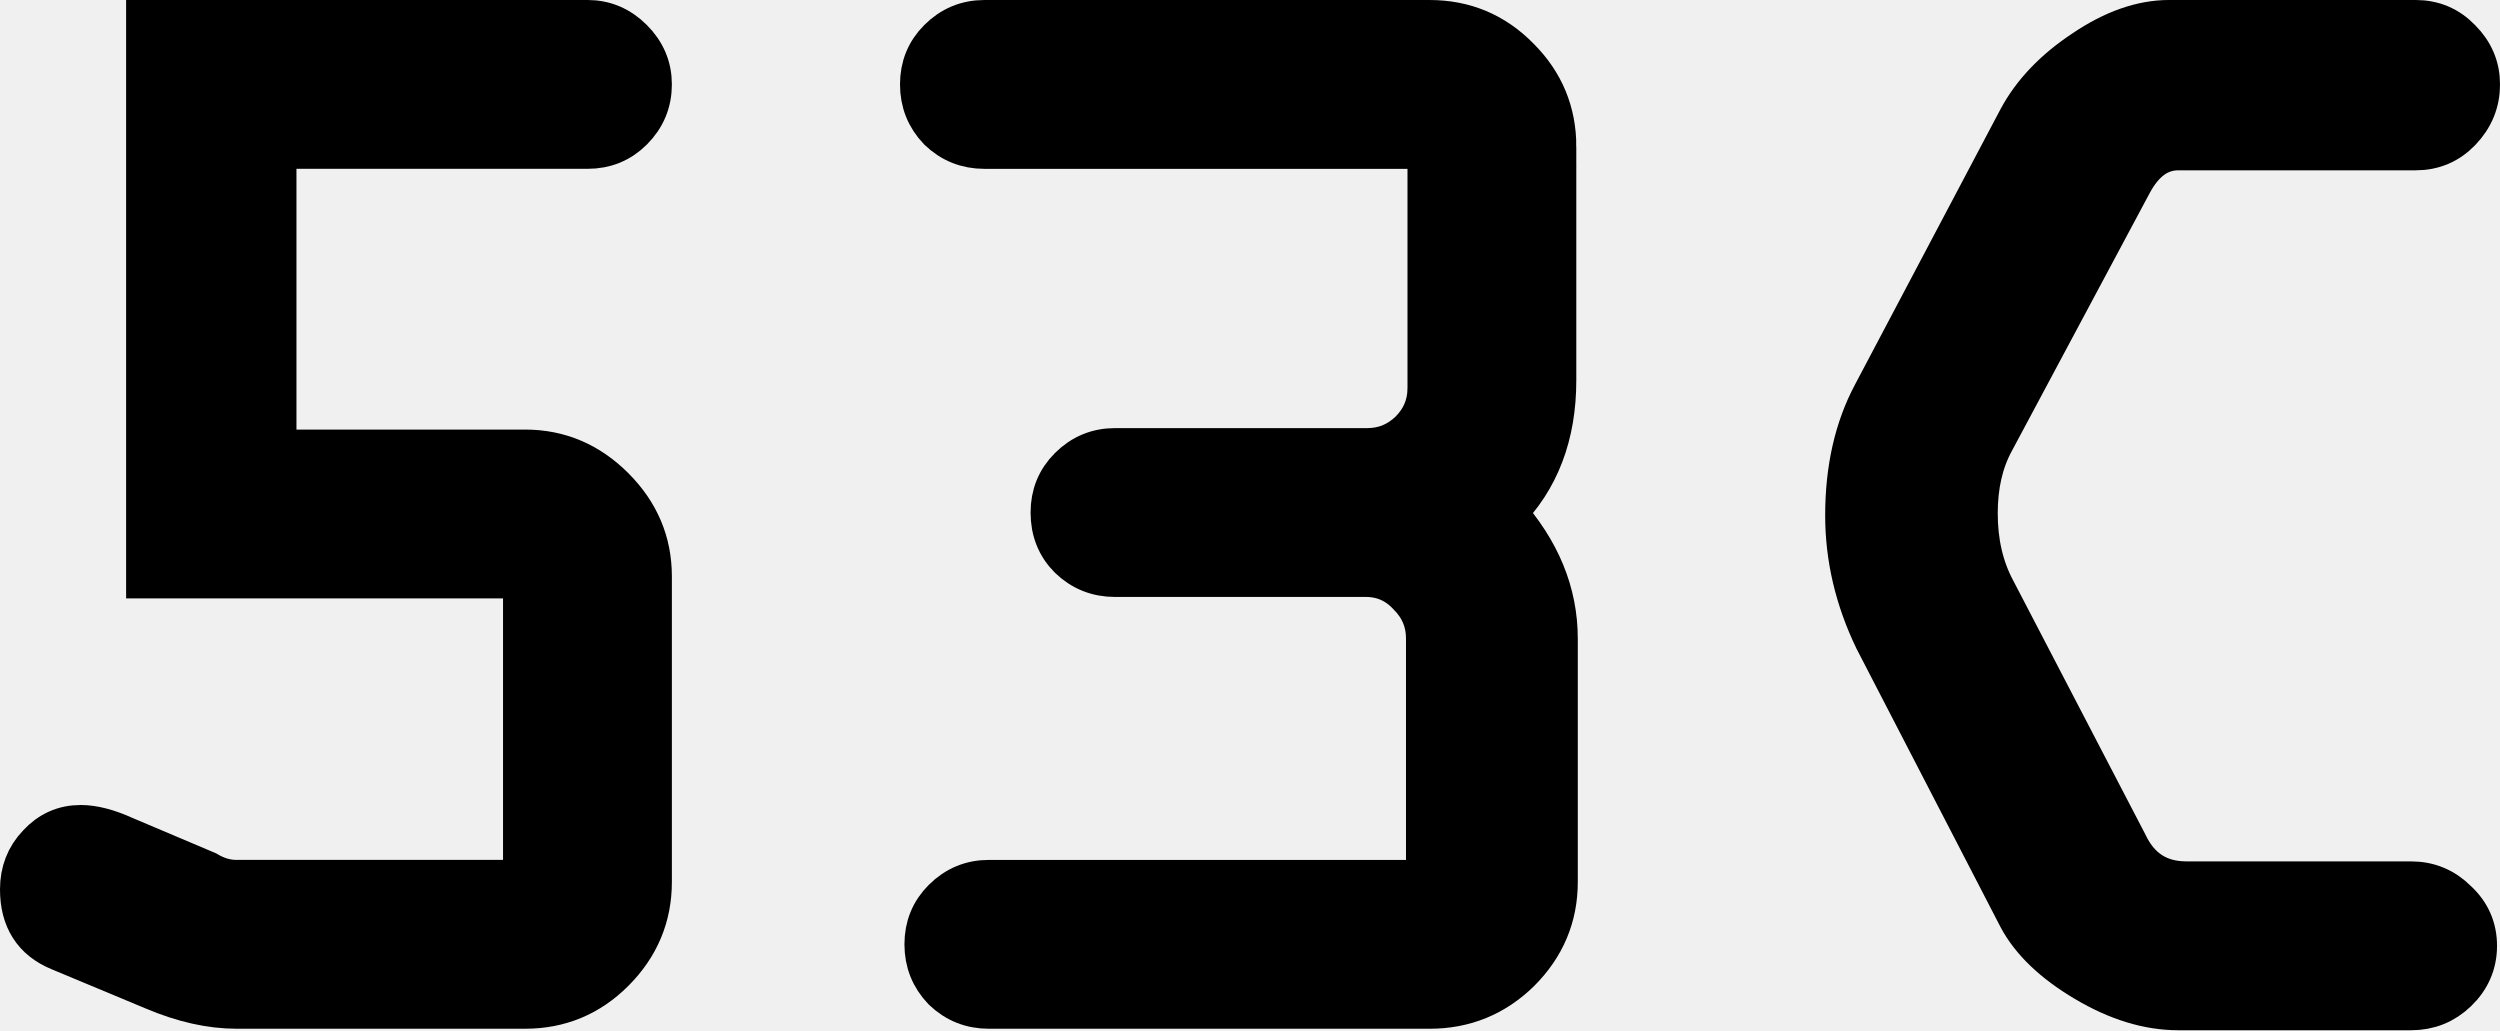
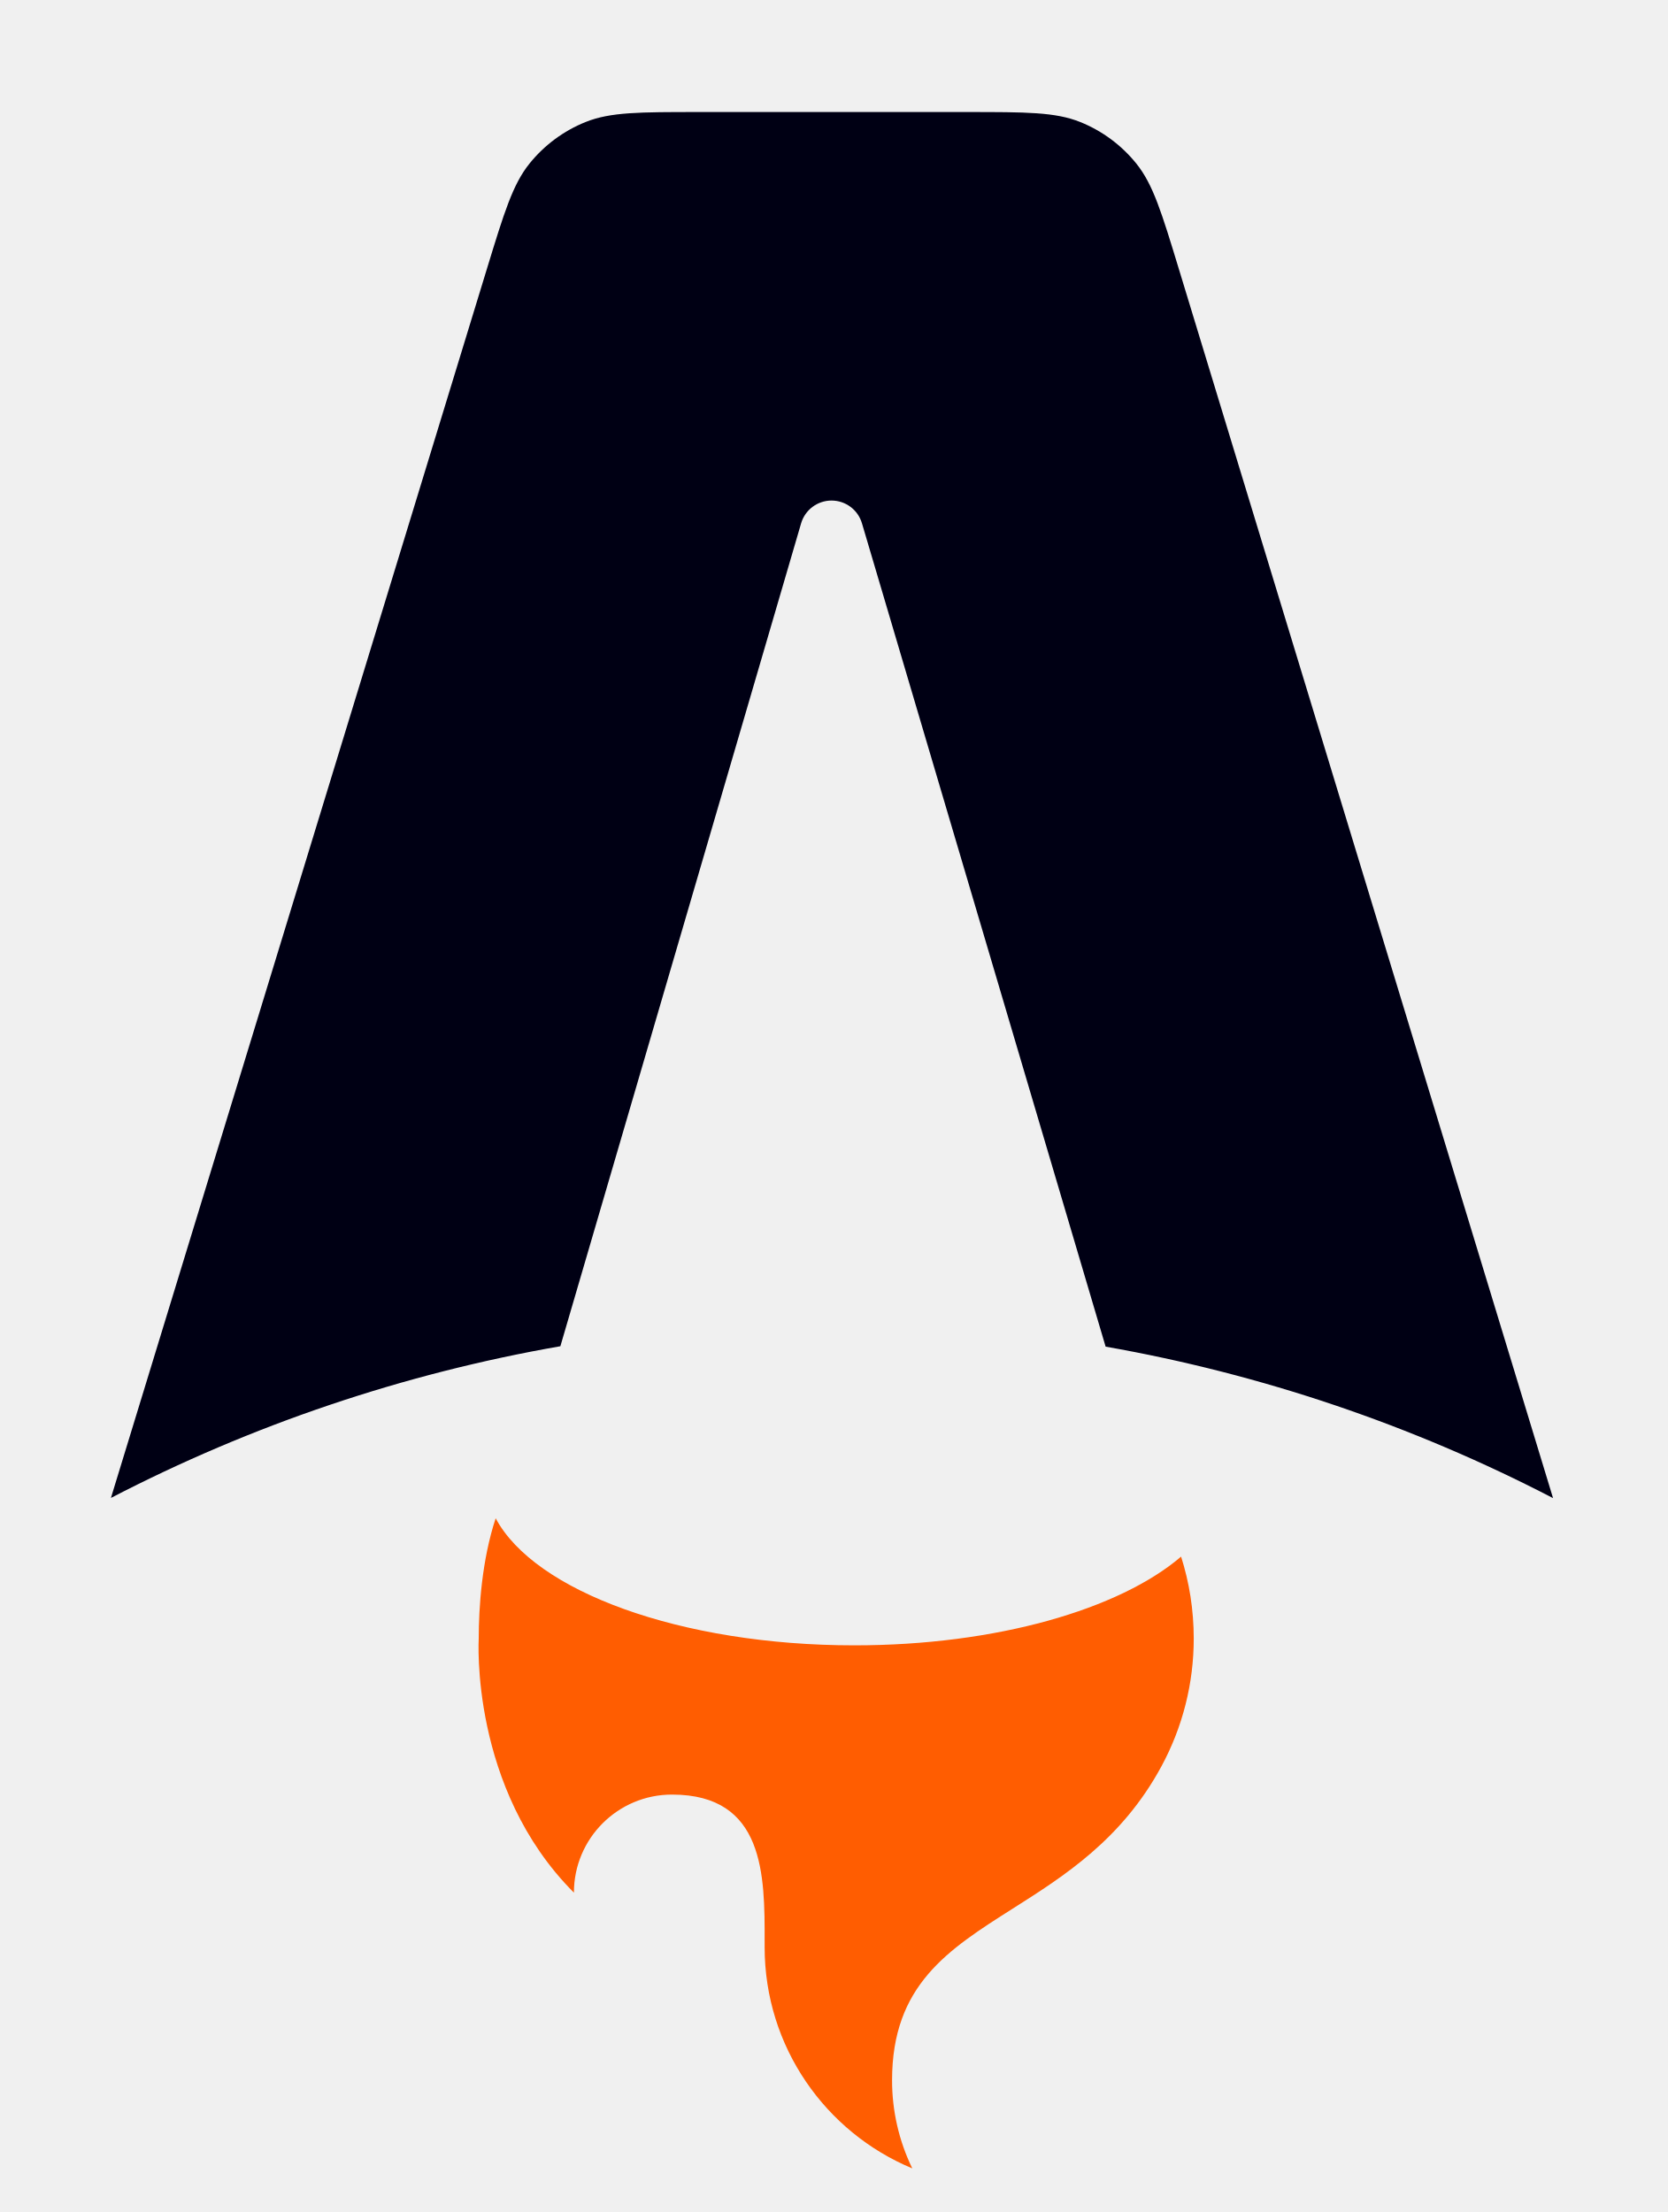
- <svg xmlns="http://www.w3.org/2000/svg" width="154.346mm" height="63.605mm" viewBox="0 0 154.346 63.605" version="1.1" id="svg5">
-   <defs id="defs2">
-     <rect x="270" y="439.339" width="221.858" height="149.813" id="rect502" />
-   </defs>
-   <g id="layer1" transform="translate(-21.03678,-16.57711)">
-     <g aria-label="53C" transform="matrix(1.09934,0,0,1.09934,-284.7271,-489.7081)" id="text500" style="font-weight:900;font-size:85.333px;font-family:Arial;-inkscape-font-specification:'Arial Heavy';white-space:pre;shape-inside:url(#rect502);display:inline;stroke:#000000;stroke-width:2.482;stroke-dashoffset:28.84">
-       <path d="m 291.417,510.068 h 16.208 v -17.167 h -21.167 v -31.125 h 24.667 q 1.417,0 2.458,1.042 1.042,1.042 1.042,2.458 0,1.458 -1.042,2.5 -1,1 -2.458,1 h -17.583 v 17.125 h 14.083 q 2.833,0 4.917,2.083 2.083,2.083 2.083,4.917 v 17.167 q 0,2.875 -2.083,4.958 -2.042,2.042 -4.917,2.042 h -16.208 q -2.167,0 -4.625,-1.042 L 281.5,513.818 q -2.125,-0.875 -2.125,-3.333 0,-1.458 0.958,-2.458 0.958,-1.042 2.333,-1.042 1.042,0 2.417,0.625 l 4.625,1.958 q 0.833,0.5 1.708,0.5 z" style="font-weight:bold;font-family:'OCR A Extended';-inkscape-font-specification:'OCR A Extended Bold'" id="path461" />
-       <path d="m 365.417,468.777 v 13.125 q 0,4.583 -2.833,7.417 2.917,3.25 2.917,7.083 v 13.667 q 0,2.875 -2.083,4.958 -2.083,2.042 -5,2.042 h -24.75 q -1.458,0 -2.5,-1 -1,-1.042 -1,-2.5 0,-1.458 1,-2.458 1.042,-1.042 2.5,-1.042 h 24.667 v -13.667 q 0,-1.458 -1.042,-2.5 -1,-1.083 -2.458,-1.083 h -14.083 q -1.458,0 -2.5,-1 -1,-1 -1,-2.5 0,-1.458 1,-2.458 1.042,-1.042 2.5,-1.042 h 14.167 q 1.417,0 2.458,-1 1.042,-1.042 1.042,-2.5 v -13.542 h -25 q -1.458,0 -2.5,-1 -1,-1.042 -1,-2.5 0,-1.458 1,-2.458 1.042,-1.042 2.5,-1.042 h 25 q 2.917,0 4.958,2.083 2.042,2.042 2.042,4.917 z" style="font-weight:bold;font-family:'OCR A Extended';-inkscape-font-specification:'OCR A Extended Bold'" id="path463" />
-       <path d="m 400.917,510.152 h 12.625 q 1.458,0 2.5,1.042 1.083,1 1.083,2.458 0,1.458 -1.083,2.5 -1.042,1 -2.5,1 h -13.083 q -2.5,0 -5.167,-1.583 -2.667,-1.583 -3.708,-3.542 l -8.083,-15.625 q -1.625,-3.375 -1.625,-6.917 0,-3.917 1.542,-6.792 l 8.167,-15.458 q 1.167,-2.167 3.625,-3.792 2.458,-1.667 4.75,-1.667 h 13.833 q 1.458,0 2.458,1.042 1.042,1.042 1.042,2.458 0,1.458 -1.042,2.542 -1,1.042 -2.458,1.042 h -13.333 q -1.667,0 -2.708,1.958 l -7.75,14.5 q -0.917,1.708 -0.917,4.042 0,2.458 1,4.333 l 7.417,14.25 q 1.042,2.208 3.417,2.208 z" style="font-weight:bold;font-family:'OCR A Extended';-inkscape-font-specification:'OCR A Extended Bold'" id="path465" />
-     </g>
-   </g>
+ <svg xmlns="http://www.w3.org/2000/svg" width="193" height="256" fill="none">
+   <style>
+         #flame { fill: #FF5D01; }
+         #a { fill: #000014; }
+         @media (prefers-color-scheme: dark) {
+             #a { fill: #fff; }
+         }
+     </style>
+   <path id="a" fill-rule="evenodd" clip-rule="evenodd" d="M131.496 18.929c1.943 2.413 2.935 5.67 4.917 12.181l43.309 142.27a180.277 180.277 0 00-51.778-17.53L99.746 60.56a3.67 3.67 0 00-7.042.01l-27.857 95.232a180.224 180.224 0 00-52.01 17.557l43.52-142.281c1.989-6.502 2.983-9.752 4.927-12.16a15.999 15.999 0 016.484-4.798c2.872-1.154 6.271-1.154 13.07-1.154h31.085c6.807 0 10.211 0 13.085 1.157a16 16 0 016.488 4.806z" fill="url(#paint0_linear)" />
+   <path id="flame" fill-rule="evenodd" clip-rule="evenodd" d="M136.678 180.151c-7.14 6.105-21.39 10.268-37.804 10.268-20.147 0-37.033-6.272-41.513-14.707-1.602 4.835-1.962 10.367-1.962 13.902 0 0-1.055 17.355 11.016 29.426 0-6.268 5.081-11.349 11.349-11.349 10.743 0 10.731 9.373 10.721 16.977v.679c0 11.542 7.054 21.436 17.086 25.606a23.27 23.27 0 01-2.339-10.2c0-11.008 6.463-15.107 13.973-19.87 5.977-3.79 12.616-8.001 17.192-16.449a31.013 31.013 0 003.744-14.82c0-3.299-.513-6.479-1.463-9.463z" />
</svg>
